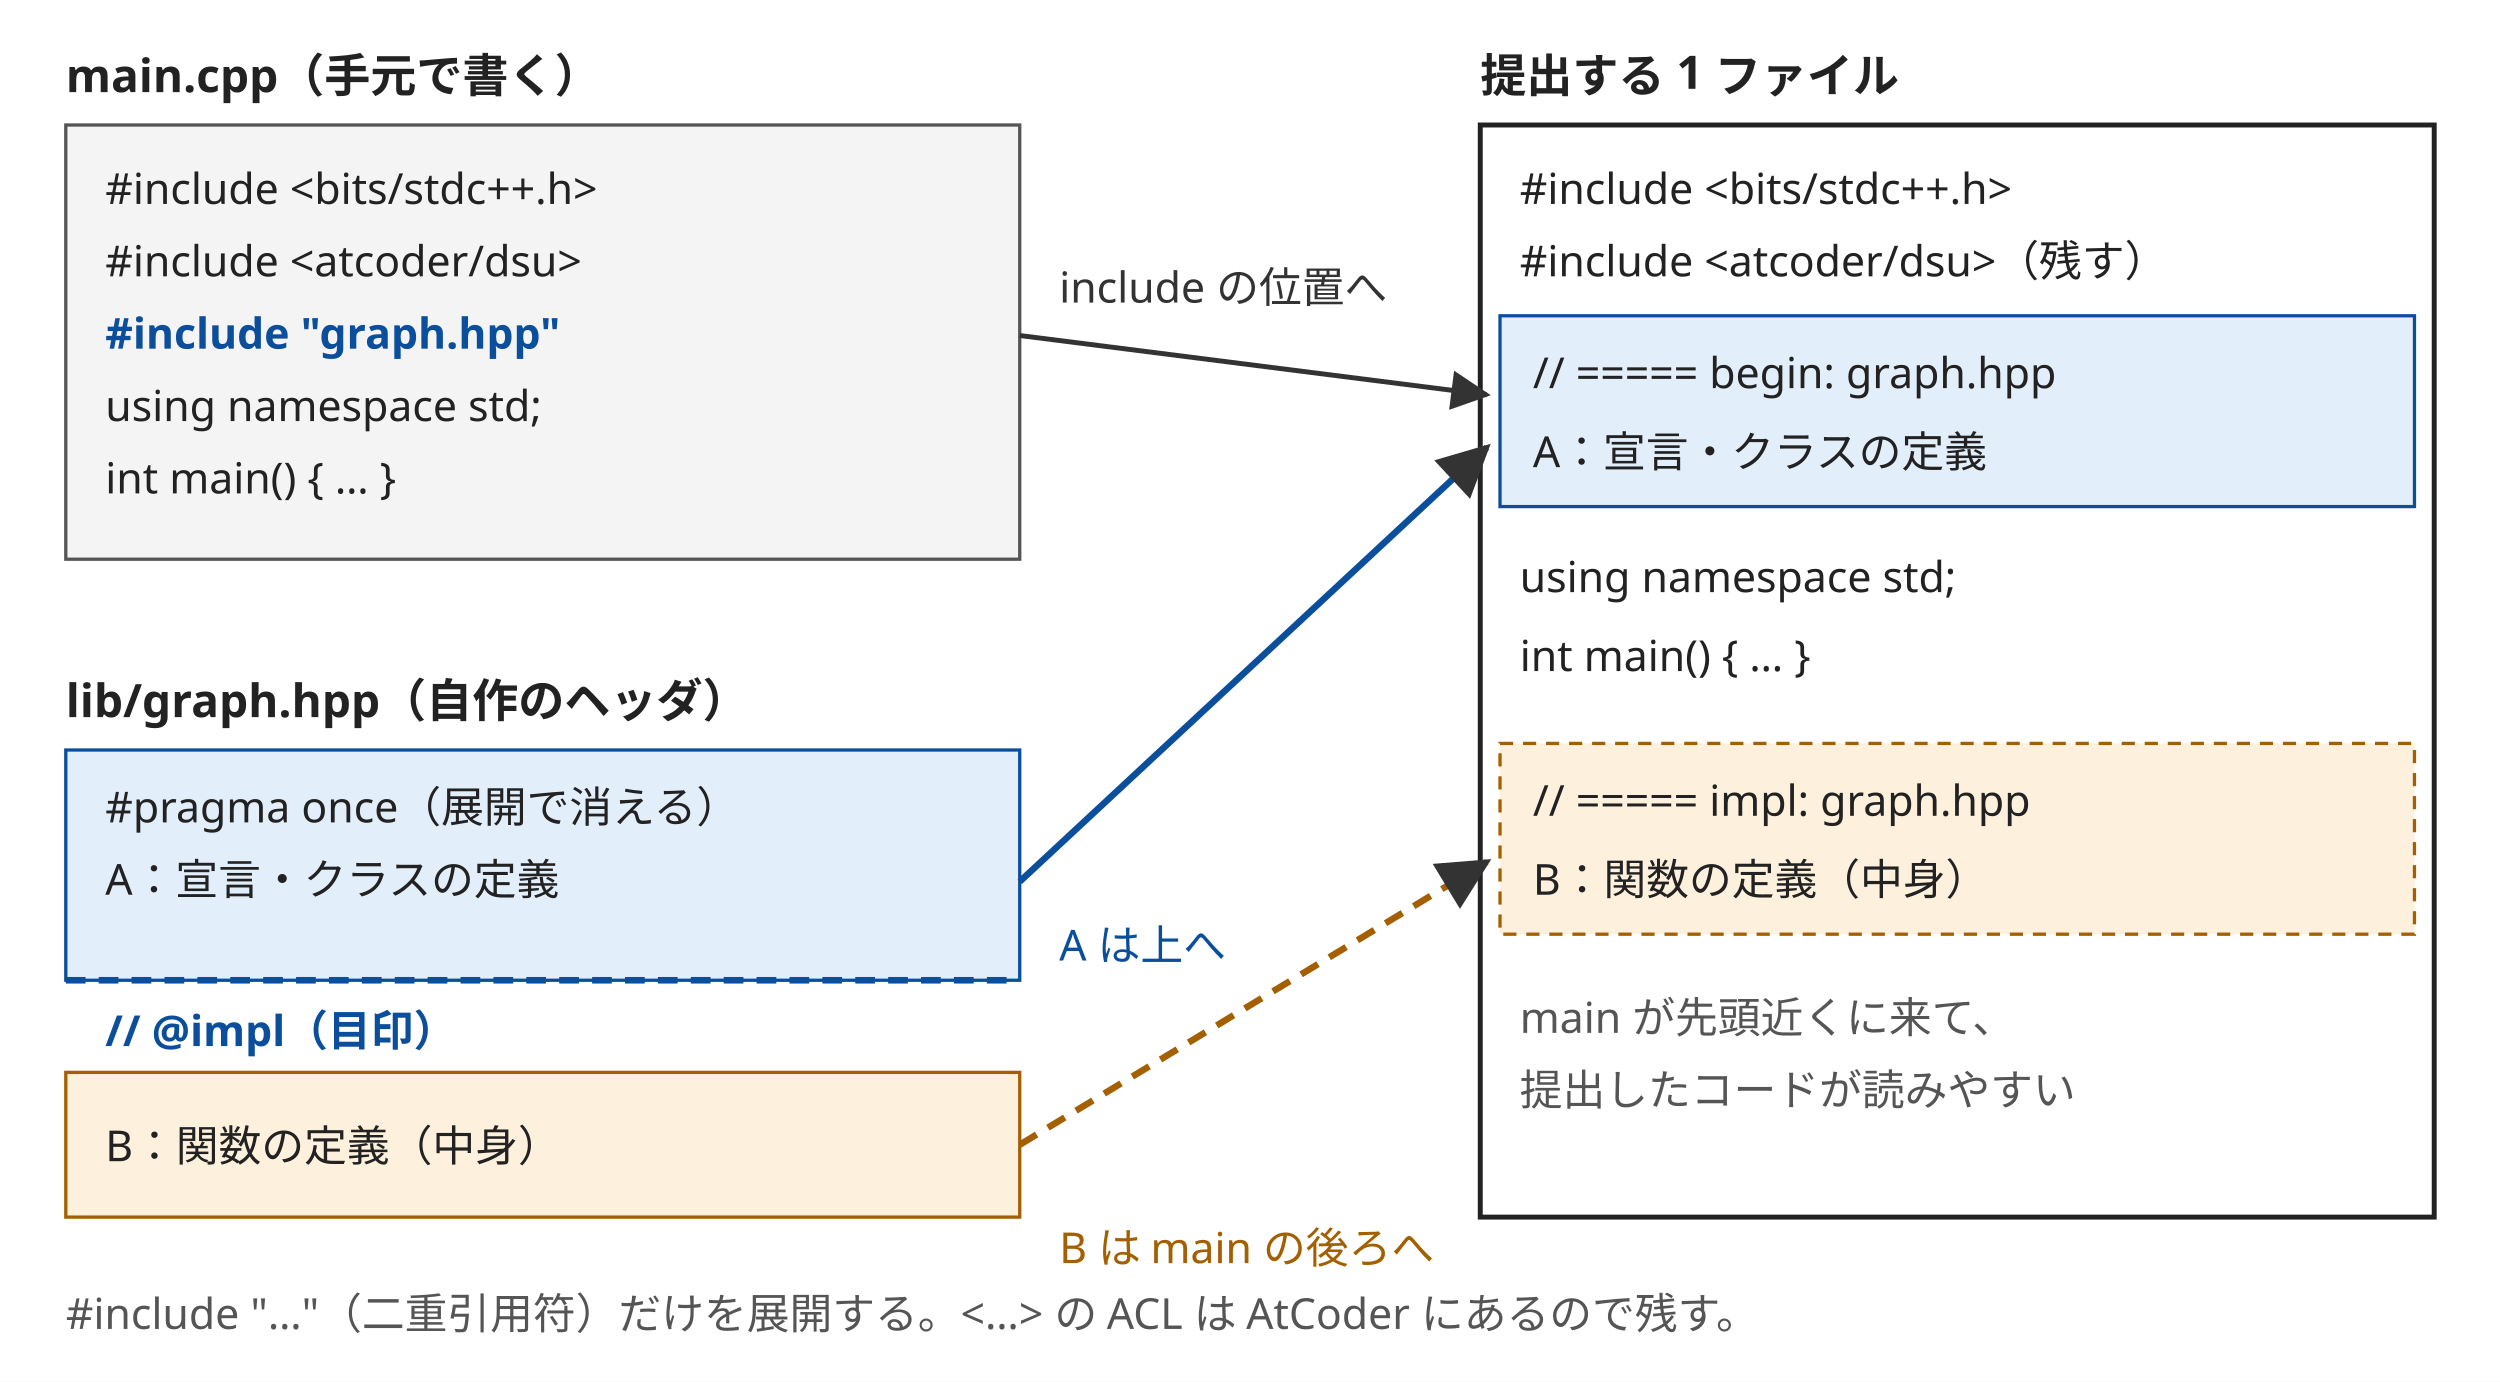
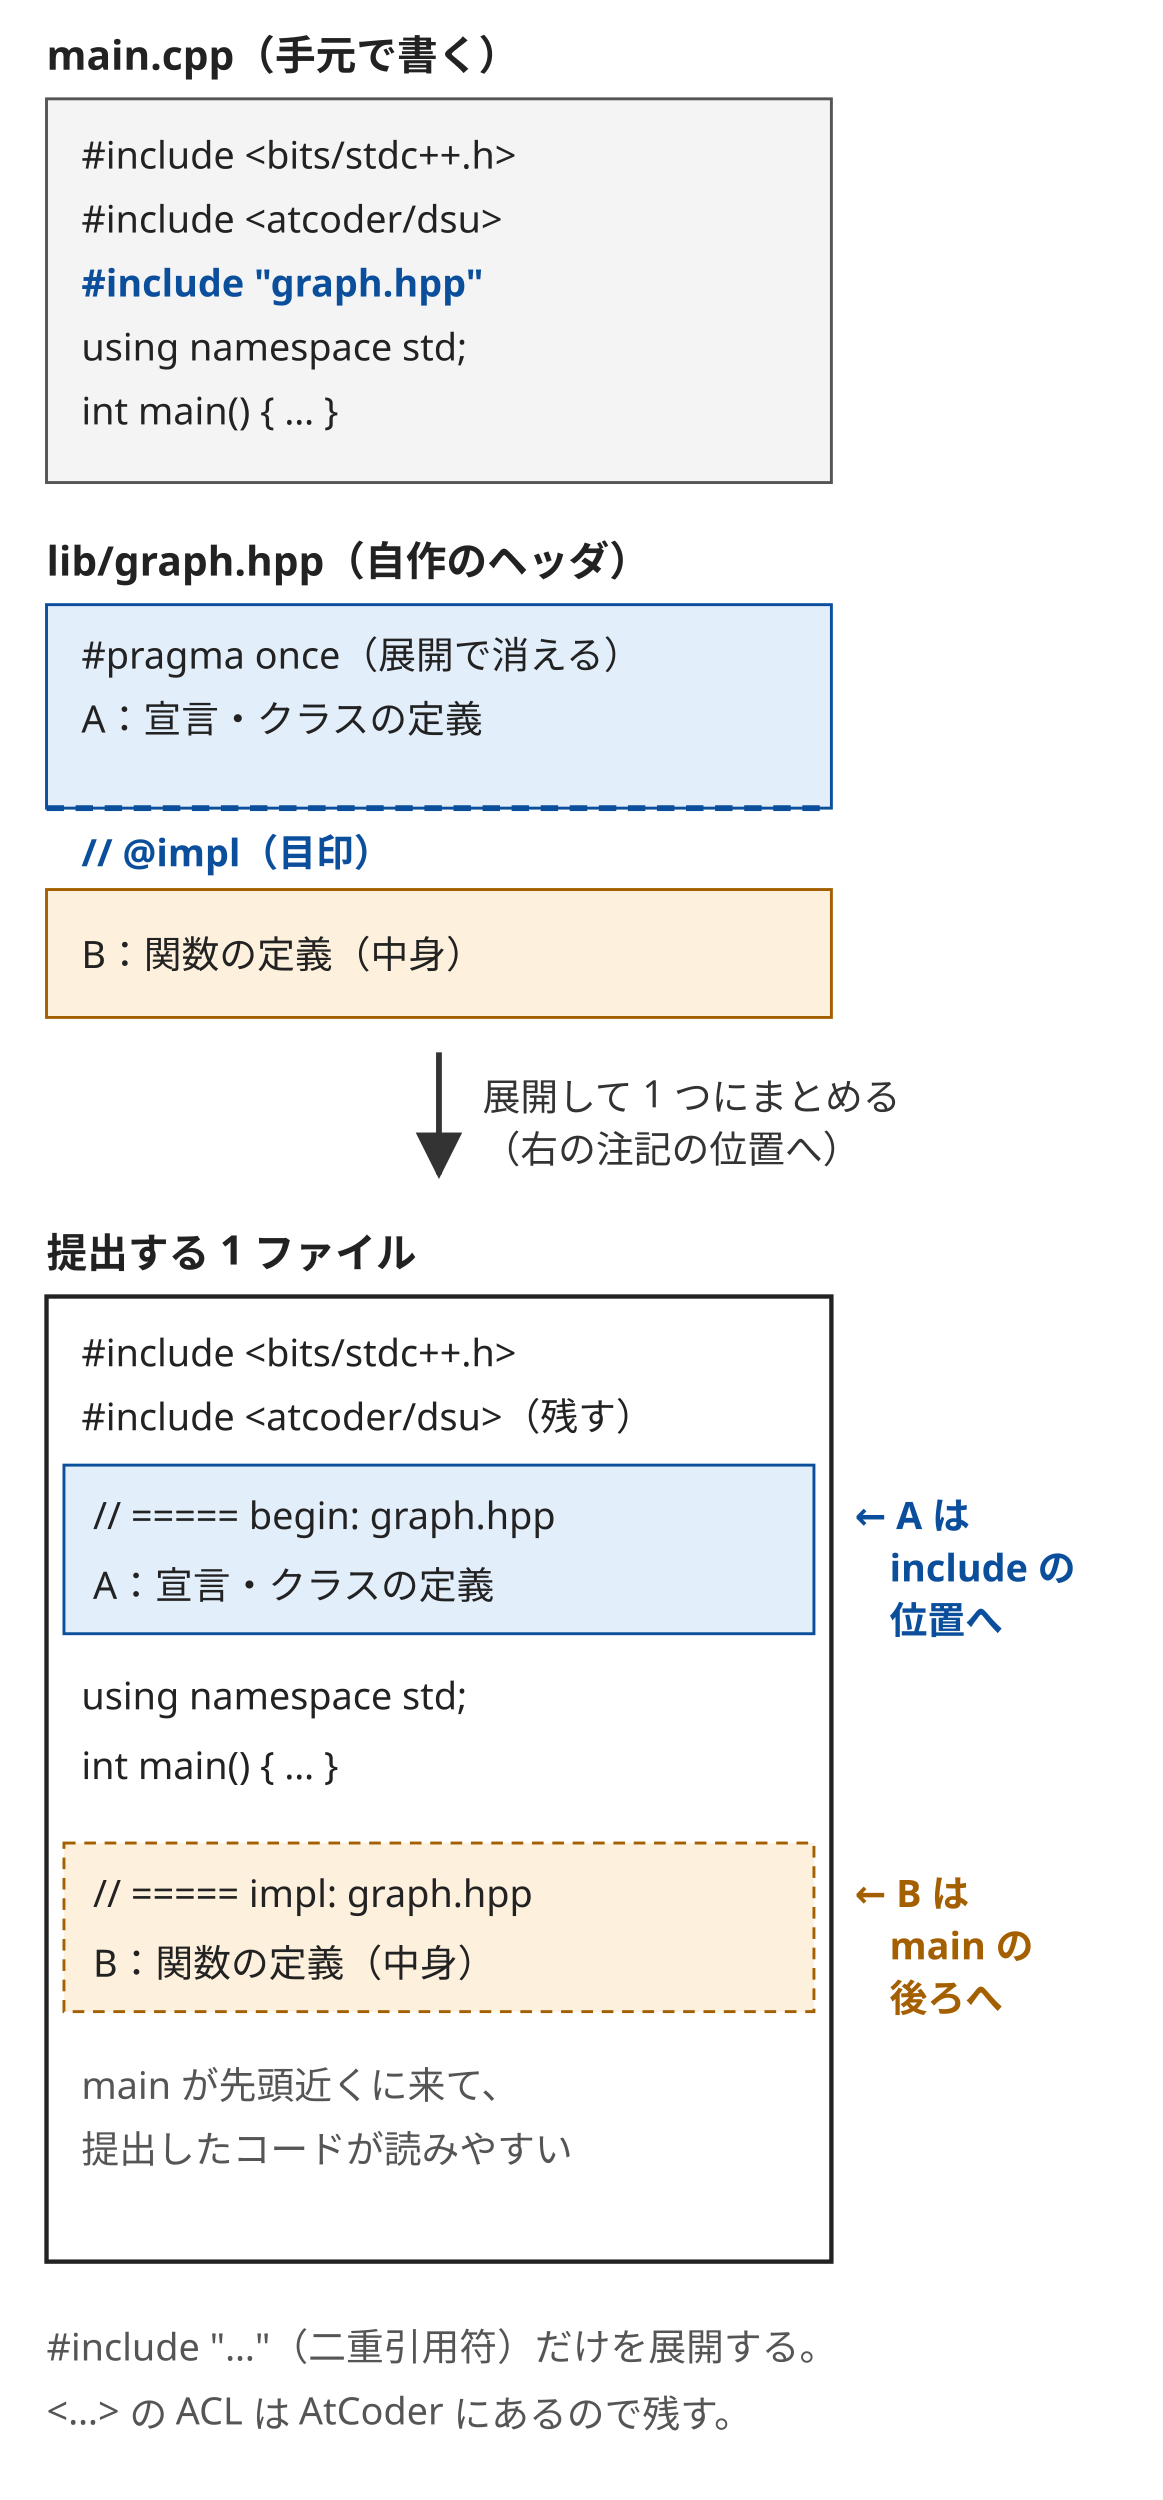
- <svg xmlns="http://www.w3.org/2000/svg" viewBox="0 0 760 420" width="760" height="420" font-family="sans-serif" font-size="13">
-   <rect x="0" y="0" width="760" height="420" fill="#ffffff" />
+ <svg xmlns="http://www.w3.org/2000/svg" viewBox="0 0 400 860" width="400" height="860" font-family="sans-serif" font-size="13">
+   <rect x="0" y="0" width="400" height="860" fill="#ffffff" />
  <defs>
    <marker id="arr" viewBox="0 0 10 10" refX="9" refY="5" markerWidth="8" markerHeight="8" orient="auto-start-reverse">
      <path d="M0,0 L10,5 L0,10 z" fill="#333333" />
    </marker>
  </defs>
-   <text x="20" y="28" font-size="14" font-weight="bold" fill="#222222">main.cpp（手元で書く）</text>
-   <rect x="20" y="38" width="290" height="132" fill="#f4f4f4" stroke="#555555" />
-   <text x="32" y="62" fill="#222222">#include &lt;bits/stdc++.h&gt;</text>
-   <text x="32" y="84" fill="#222222">#include &lt;atcoder/dsu&gt;</text>
-   <text x="32" y="106" fill="#0b4f9c" font-weight="bold">#include "graph.hpp"</text>
-   <text x="32" y="128" fill="#222222">using namespace std;</text>
-   <text x="32" y="150" fill="#222222">int main() { … }</text>
-   <text x="20" y="218" font-size="14" font-weight="bold" fill="#222222">lib/graph.hpp（自作のヘッダ）</text>
-   <rect x="20" y="228" width="290" height="70" fill="#e3eefb" stroke="#0b4f9c" />
-   <text x="32" y="250" fill="#222222">#pragma once（展開で消える）</text>
-   <text x="32" y="272" fill="#222222">A：宣言・クラスの定義</text>
-   <line x1="20" y1="298" x2="310" y2="298" stroke="#0b4f9c" stroke-dasharray="6 4" stroke-width="2" />
-   <text x="32" y="318" fill="#0b4f9c" font-weight="bold">// @impl（目印）</text>
-   <rect x="20" y="326" width="290" height="44" fill="#fdf0dc" stroke="#a35f00" />
-   <text x="32" y="353" fill="#222222">B：関数の定義（中身）</text>
-   <text x="450" y="28" font-size="14" font-weight="bold" fill="#222222">提出する 1 ファイル</text>
-   <rect x="450" y="38" width="290" height="332" fill="#ffffff" stroke="#222222" stroke-width="1.5" />
-   <text x="462" y="62" fill="#222222">#include &lt;bits/stdc++.h&gt;</text>
-   <text x="462" y="84" fill="#222222">#include &lt;atcoder/dsu&gt;（残す）</text>
-   <rect x="456" y="96" width="278" height="58" fill="#e3eefb" stroke="#0b4f9c" />
-   <text x="466" y="118" fill="#222222">// ===== begin: graph.hpp</text>
-   <text x="466" y="142" fill="#222222">A：宣言・クラスの定義</text>
-   <text x="462" y="180" fill="#222222">using namespace std;</text>
-   <text x="462" y="204" fill="#222222">int main() { … }</text>
-   <rect x="456" y="226" width="278" height="58" fill="#fdf0dc" stroke="#a35f00" stroke-dasharray="4 3" />
-   <text x="466" y="248" fill="#222222">// ===== impl: graph.hpp</text>
-   <text x="466" y="272" fill="#222222">B：関数の定義（中身）</text>
-   <text x="462" y="314" fill="#555555">main が先頭近くに来て、</text>
-   <text x="462" y="336" fill="#555555">提出したコードが読みやすい</text>
-   <line x1="310" y1="102" x2="452" y2="120" stroke="#333333" stroke-width="1.5" marker-end="url(#arr)" />
-   <text x="322" y="92" fill="#333333">include の位置へ</text>
-   <line x1="310" y1="268" x2="452" y2="136" stroke="#0b4f9c" stroke-width="2" marker-end="url(#arr)" />
-   <text x="322" y="292" fill="#0b4f9c">A は上へ</text>
-   <line x1="310" y1="348" x2="452" y2="262" stroke="#a35f00" stroke-width="2" stroke-dasharray="6 4" marker-end="url(#arr)" />
-   <text x="322" y="384" fill="#a35f00">B は main の後ろへ</text>
-   <text x="20" y="404" fill="#555555">#include "…"（二重引用符）だけを展開する。&lt;…&gt; の ACL は AtCoder にあるので残す。</text>
+   <text x="16" y="24" font-size="14" font-weight="bold" fill="#222222">main.cpp（手元で書く）</text>
+   <rect x="16" y="34" width="270" height="132" fill="#f4f4f4" stroke="#555555" />
+   <text x="28" y="58" fill="#222222">#include &lt;bits/stdc++.h&gt;</text>
+   <text x="28" y="80" fill="#222222">#include &lt;atcoder/dsu&gt;</text>
+   <text x="28" y="102" fill="#0b4f9c" font-weight="bold">#include "graph.hpp"</text>
+   <text x="28" y="124" fill="#222222">using namespace std;</text>
+   <text x="28" y="146" fill="#222222">int main() { … }</text>
+   <text x="16" y="198" font-size="14" font-weight="bold" fill="#222222">lib/graph.hpp（自作のヘッダ）</text>
+   <rect x="16" y="208" width="270" height="70" fill="#e3eefb" stroke="#0b4f9c" />
+   <text x="28" y="230" fill="#222222">#pragma once（展開で消える）</text>
+   <text x="28" y="252" fill="#222222">A：宣言・クラスの定義</text>
+   <line x1="16" y1="278" x2="286" y2="278" stroke="#0b4f9c" stroke-dasharray="6 4" stroke-width="2" />
+   <text x="28" y="298" fill="#0b4f9c" font-weight="bold">// @impl（目印）</text>
+   <rect x="16" y="306" width="270" height="44" fill="#fdf0dc" stroke="#a35f00" />
+   <text x="28" y="333" fill="#222222">B：関数の定義（中身）</text>
+   <line x1="151" y1="362" x2="151" y2="404" stroke="#333333" stroke-width="2" marker-end="url(#arr)" />
+   <text x="166" y="382" fill="#333333">展開して 1 つにまとめる</text>
+   <text x="166" y="400" fill="#333333">（右の注記の位置へ）</text>
+   <text x="16" y="436" font-size="14" font-weight="bold" fill="#222222">提出する 1 ファイル</text>
+   <rect x="16" y="446" width="270" height="332" fill="#ffffff" stroke="#222222" stroke-width="1.5" />
+   <text x="28" y="470" fill="#222222">#include &lt;bits/stdc++.h&gt;</text>
+   <text x="28" y="492" fill="#222222">#include &lt;atcoder/dsu&gt;（残す）</text>
+   <rect x="22" y="504" width="258" height="58" fill="#e3eefb" stroke="#0b4f9c" />
+   <text x="32" y="526" fill="#222222">// ===== begin: graph.hpp</text>
+   <text x="32" y="550" fill="#222222">A：宣言・クラスの定義</text>
+   <text x="28" y="588" fill="#222222">using namespace std;</text>
+   <text x="28" y="612" fill="#222222">int main() { … }</text>
+   <rect x="22" y="634" width="258" height="58" fill="#fdf0dc" stroke="#a35f00" stroke-dasharray="4 3" />
+   <text x="32" y="656" fill="#222222">// ===== impl: graph.hpp</text>
+   <text x="32" y="680" fill="#222222">B：関数の定義（中身）</text>
+   <text x="28" y="722" fill="#555555">main が先頭近くに来て、</text>
+   <text x="28" y="744" fill="#555555">提出したコードが読みやすい</text>
+   <text x="294" y="526" fill="#0b4f9c" font-weight="bold">← A は</text>
+   <text x="306" y="544" fill="#0b4f9c" font-weight="bold">include の</text>
+   <text x="306" y="562" fill="#0b4f9c" font-weight="bold">位置へ</text>
+   <text x="294" y="656" fill="#a35f00" font-weight="bold">← B は</text>
+   <text x="306" y="674" fill="#a35f00" font-weight="bold">main の</text>
+   <text x="306" y="692" fill="#a35f00" font-weight="bold">後ろへ</text>
+   <text x="16" y="812" fill="#555555">#include "…"（二重引用符）だけを展開する。</text>
+   <text x="16" y="834" fill="#555555">&lt;…&gt; の ACL は AtCoder にあるので残す。</text>
</svg>
